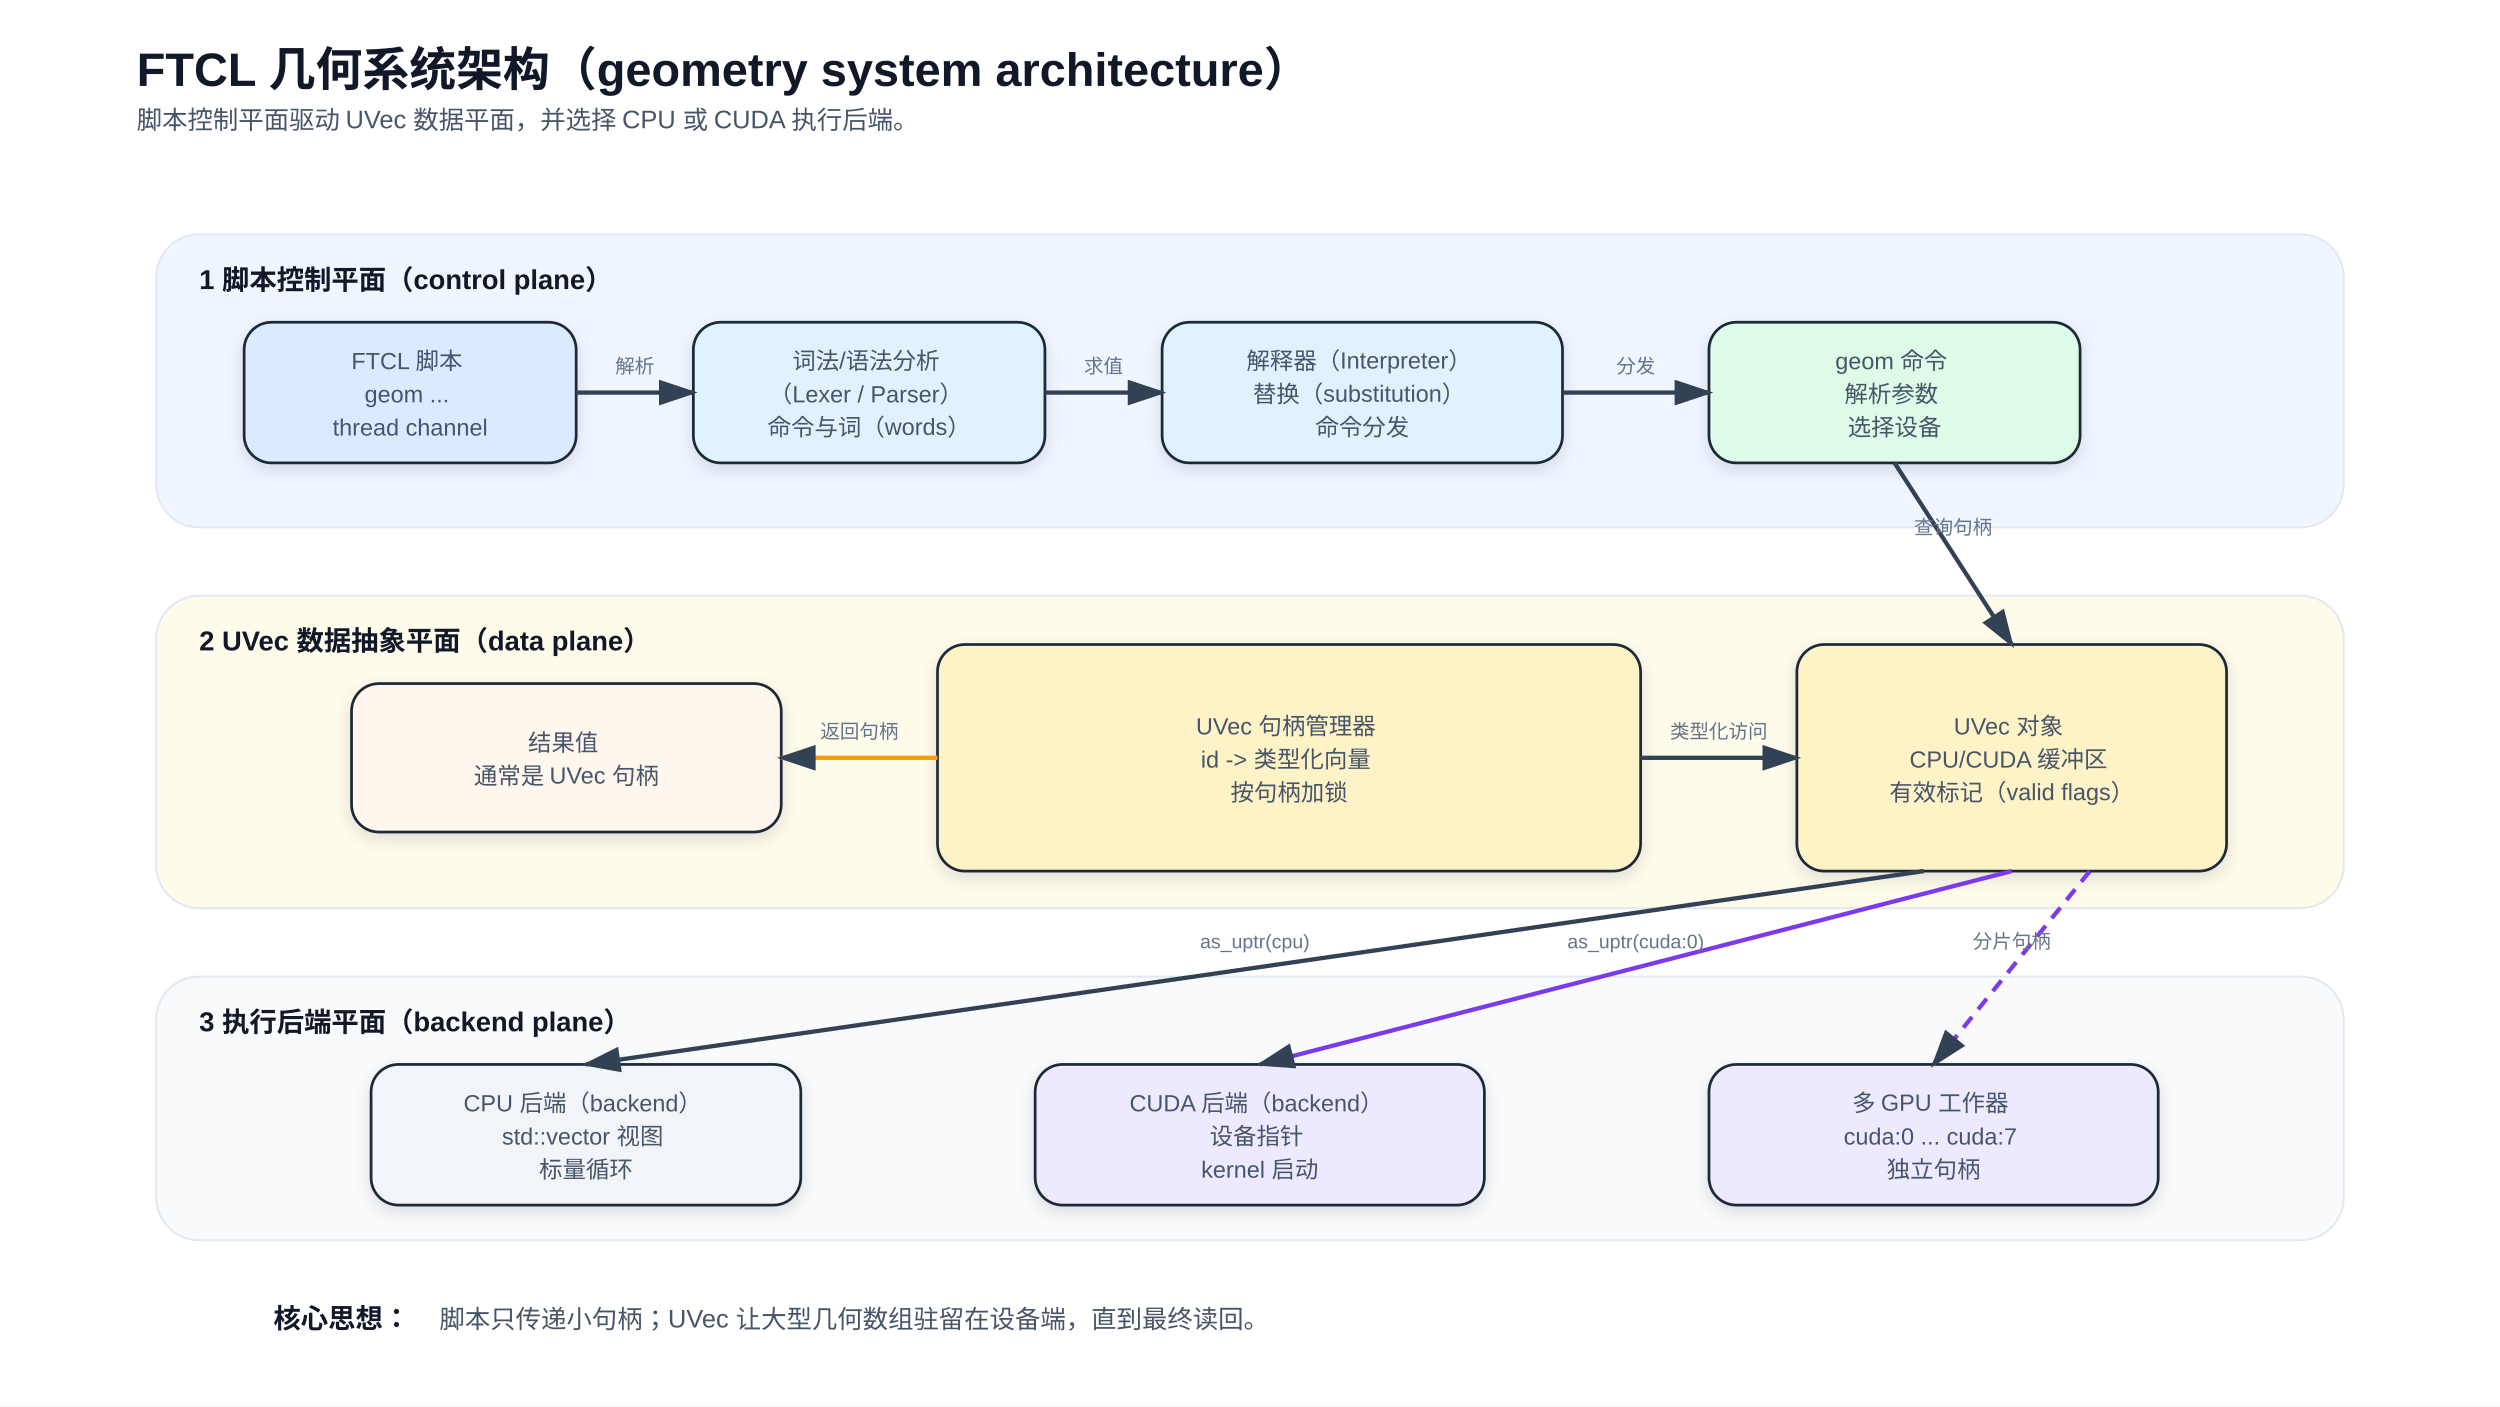
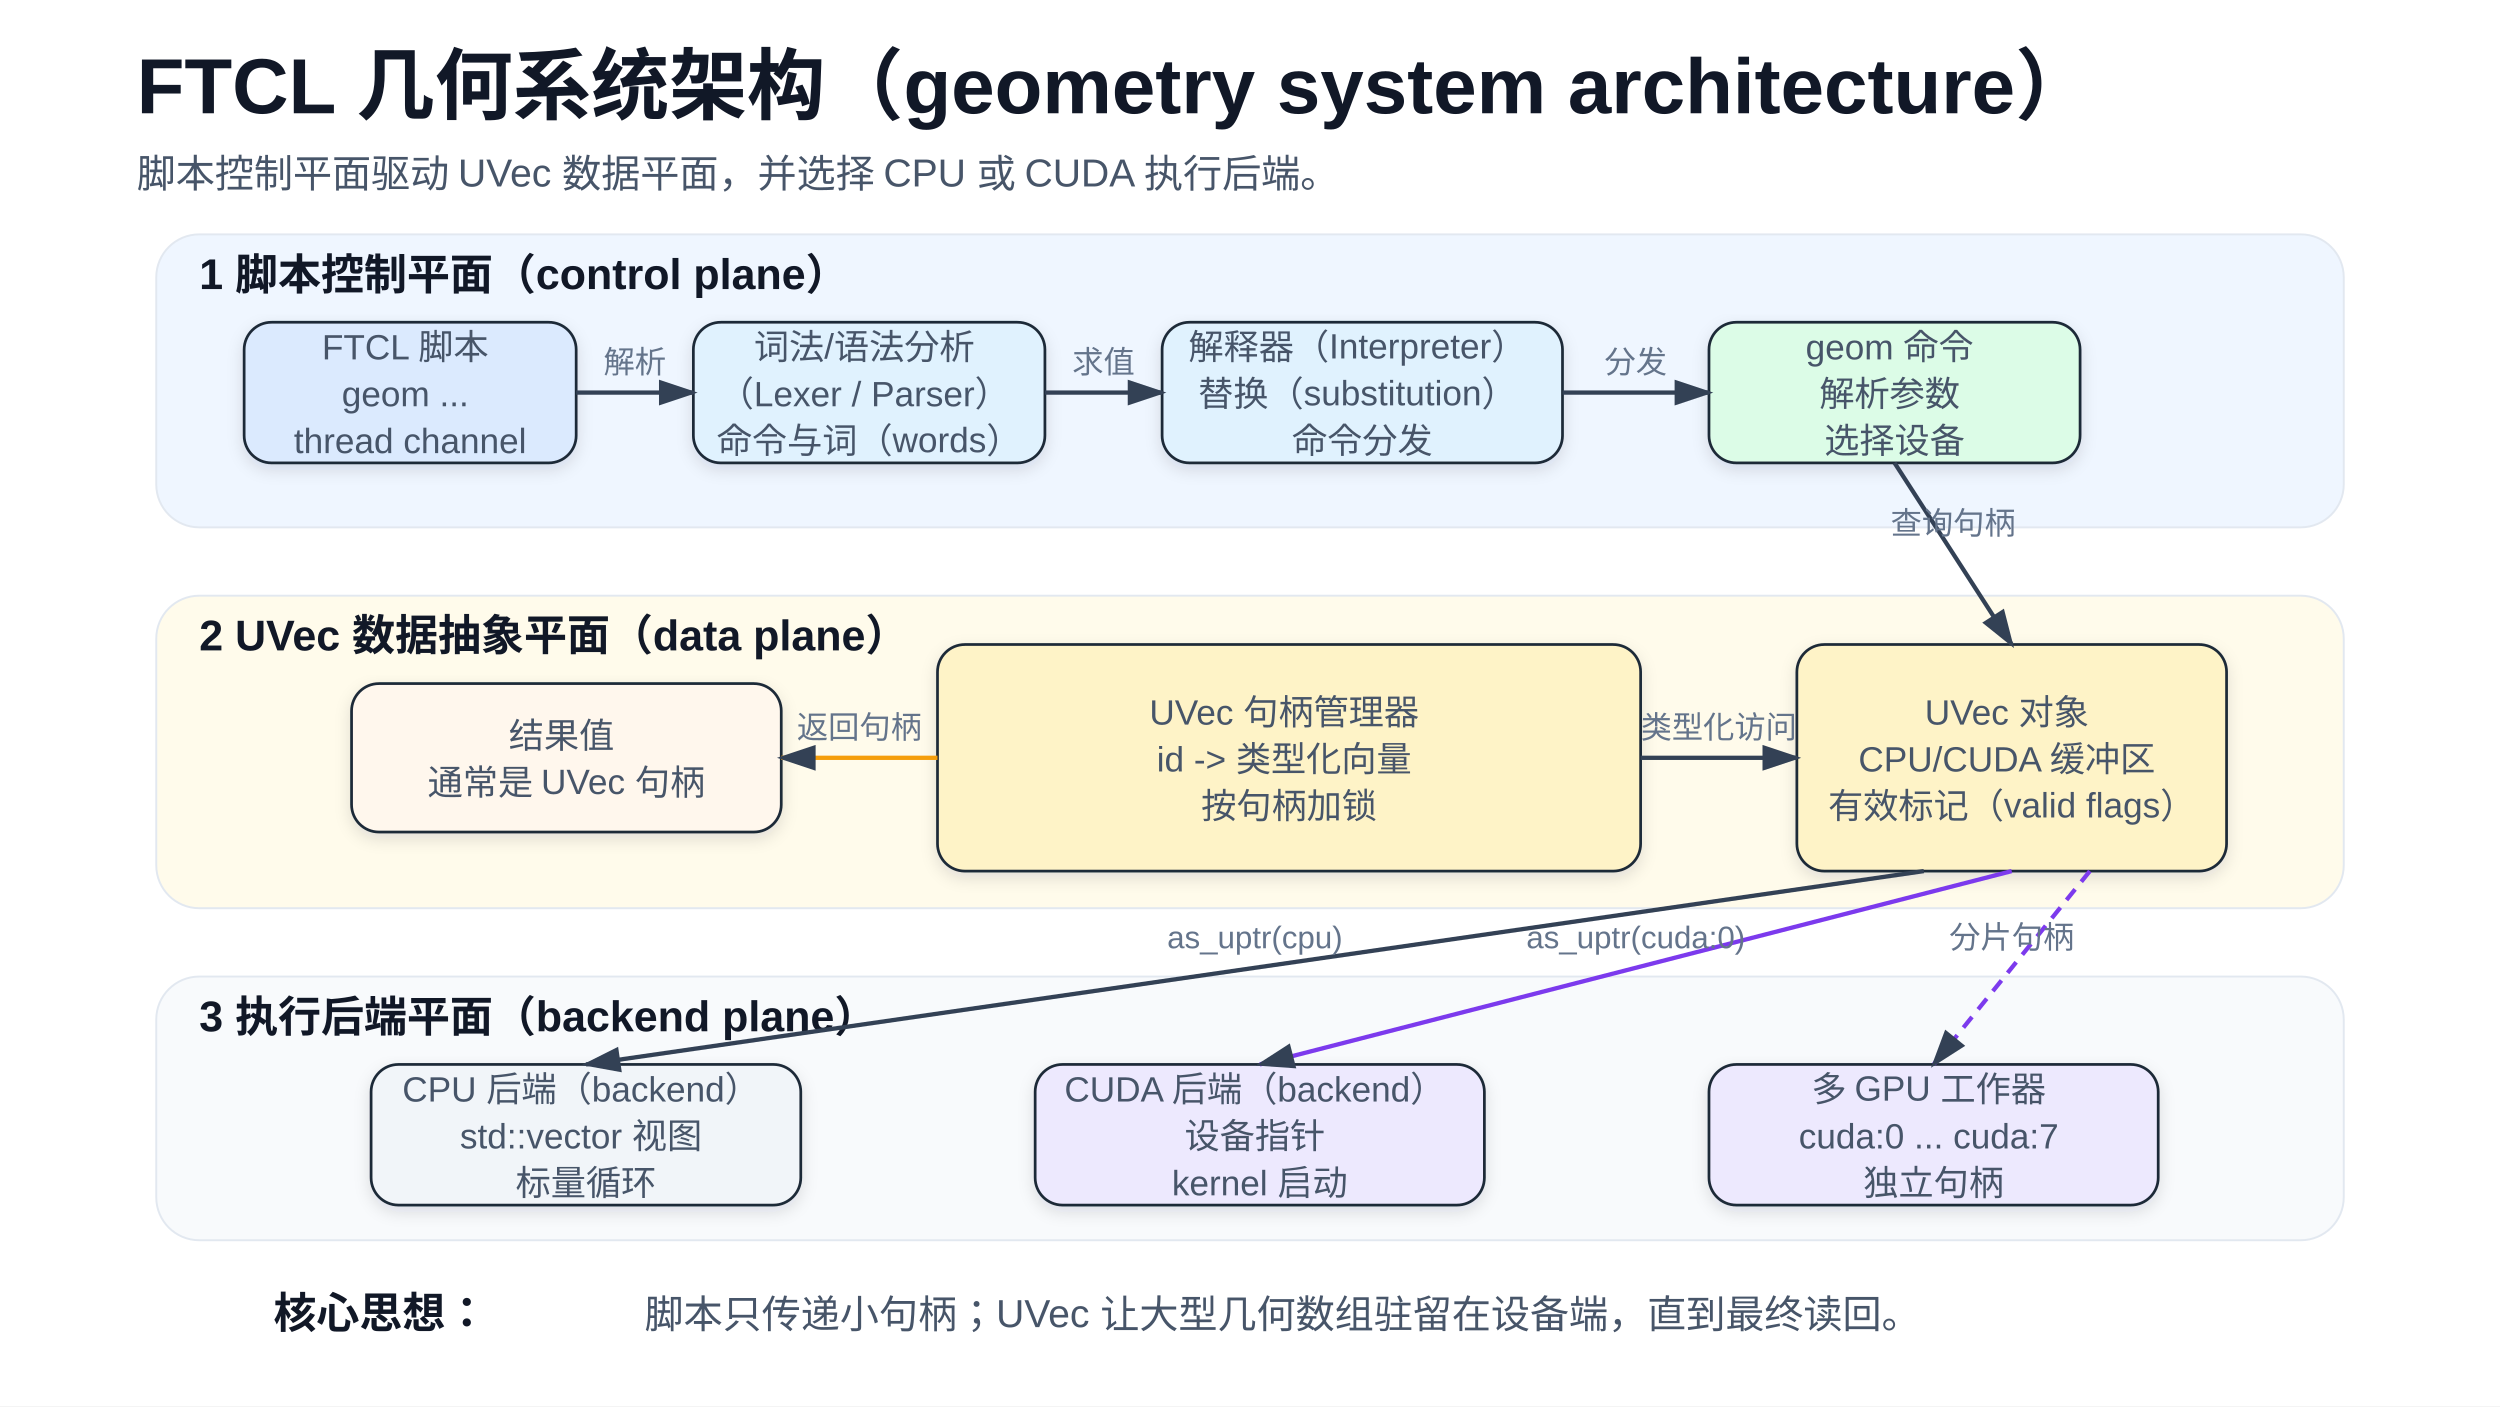
<svg xmlns="http://www.w3.org/2000/svg" width="1280" height="720" viewBox="0 0 1280 720" role="img">
  <style>
text{font-family:'AR PL UMing TW MBE','AR PL UMing CN','FandolHei','Microsoft YaHei','SimHei',Arial,Helvetica,sans-serif;fill:#111827;}
- .title{font-size:24px;font-weight:700;}
- .subtitle{font-size:13px;fill:#475569;}
- .label{font-size:14px;font-weight:700;}
- .small{font-size:12px;fill:#475569;}
- .tiny{font-size:10px;fill:#64748b;}
- .axis{font-size:12px;fill:#374151;}
+ .title{font-size:40px;font-weight:700;}
+ .subtitle{font-size:20px;fill:#475569;}
+ .label{font-size:22px;font-weight:700;}
+ .small{font-size:18px;fill:#475569;}
+ .tiny{font-size:16px;fill:#64748b;}
+ .axis{font-size:18px;fill:#374151;}
.box{stroke:#1f2937;stroke-width:1.4;rx:14;ry:14;}
</style>
  <defs>
    <marker id="arrow" markerWidth="10" markerHeight="10" refX="8" refY="3" orient="auto" markerUnits="strokeWidth">
      <path d="M0,0 L0,6 L9,3 z" fill="#334155" />
    </marker>
    <filter id="shadow" x="-10%" y="-10%" width="120%" height="130%">
      <feDropShadow dx="0" dy="3" stdDeviation="4" flood-color="#0f172a" flood-opacity="0.12" />
    </filter>
  </defs>
  <rect x="0" y="0" width="1280" height="720" fill="#ffffff" />
-   <text class="title" x="70.00" y="44.00" text-anchor="start">FTCL 几何系统架构（geometry system architecture）</text>
-   <text class="subtitle" x="70.00" y="66.00" text-anchor="start">脚本控制平面驱动 UVec 数据平面，并选择 CPU 或 CUDA 执行后端。</text>
+   <text class="title" x="70.00" y="58.00" text-anchor="start">FTCL 几何系统架构（geometry system architecture）</text>
+   <text class="subtitle" x="70.00" y="96.00" text-anchor="start">脚本控制平面驱动 UVec 数据平面，并选择 CPU 或 CUDA 执行后端。</text>
  <rect x="80" y="120" width="1120" height="150" rx="22" fill="#eff6ff" stroke="#e2e8f0" />
  <text class="label" x="102.00" y="148.00" text-anchor="start">1  脚本控制平面（control plane）</text>
  <rect x="80" y="305" width="1120" height="160" rx="22" fill="#fffbeb" stroke="#e2e8f0" />
  <text class="label" x="102.00" y="333.00" text-anchor="start">2  UVec 数据抽象平面（data plane）</text>
  <rect x="80" y="500" width="1120" height="135" rx="22" fill="#f8fafc" stroke="#e2e8f0" />
  <text class="label" x="102.00" y="528.00" text-anchor="start">3  执行后端平面（backend plane）</text>
  <rect class="box" x="125.00" y="165.00" width="170.00" height="72.00" fill="#dbeafe" stroke="#1f2937" filter="url(#shadow)" />
-   <text class="small" x="210.00" y="189.00" text-anchor="middle">
+   <text class="small" x="210.00" y="184.00" text-anchor="middle">
    <tspan x="210.00" dy="0.00">FTCL 脚本</tspan>
-     <tspan x="210.00" dy="17.00">geom ...</tspan>
-     <tspan x="210.00" dy="17.00">thread channel</tspan>
+     <tspan x="210.00" dy="24.00">geom ...</tspan>
+     <tspan x="210.00" dy="24.00">thread channel</tspan>
  </text>
  <rect class="box" x="355.00" y="165.00" width="180.00" height="72.00" fill="#e0f2fe" stroke="#1f2937" filter="url(#shadow)" />
-   <text class="small" x="445.00" y="189.00" text-anchor="middle">
+   <text class="small" x="445.00" y="184.00" text-anchor="middle">
    <tspan x="445.00" dy="0.00">词法/语法分析</tspan>
-     <tspan x="445.00" dy="17.00">（Lexer / Parser）</tspan>
-     <tspan x="445.00" dy="17.00">命令与词（words）</tspan>
+     <tspan x="445.00" dy="24.00">（Lexer / Parser）</tspan>
+     <tspan x="445.00" dy="24.00">命令与词（words）</tspan>
  </text>
  <rect class="box" x="595.00" y="165.00" width="205.00" height="72.00" fill="#e0f2fe" stroke="#1f2937" filter="url(#shadow)" />
-   <text class="small" x="697.50" y="189.00" text-anchor="middle">
+   <text class="small" x="697.50" y="184.00" text-anchor="middle">
    <tspan x="697.50" dy="0.00">解释器（Interpreter）</tspan>
-     <tspan x="697.50" dy="17.00">替换（substitution）</tspan>
-     <tspan x="697.50" dy="17.00">命令分发</tspan>
+     <tspan x="697.50" dy="24.00">替换（substitution）</tspan>
+     <tspan x="697.50" dy="24.00">命令分发</tspan>
  </text>
  <rect class="box" x="875.00" y="165.00" width="190.00" height="72.00" fill="#dcfce7" stroke="#1f2937" filter="url(#shadow)" />
-   <text class="small" x="970.00" y="189.00" text-anchor="middle">
+   <text class="small" x="970.00" y="184.00" text-anchor="middle">
    <tspan x="970.00" dy="0.00">geom 命令</tspan>
-     <tspan x="970.00" dy="17.00">解析参数</tspan>
-     <tspan x="970.00" dy="17.00">选择设备</tspan>
+     <tspan x="970.00" dy="24.00">解析参数</tspan>
+     <tspan x="970.00" dy="24.00">选择设备</tspan>
  </text>
  <line x1="295.00" y1="201.00" x2="355.00" y2="201.00" stroke="#334155" stroke-width="2.2" marker-end="url(#arrow)" />
  <text class="tiny" x="325.00" y="191.00" text-anchor="middle">解析</text>
  <line x1="535.00" y1="201.00" x2="595.00" y2="201.00" stroke="#334155" stroke-width="2.2" marker-end="url(#arrow)" />
  <text class="tiny" x="565.00" y="191.00" text-anchor="middle">求值</text>
  <line x1="800.00" y1="201.00" x2="875.00" y2="201.00" stroke="#334155" stroke-width="2.2" marker-end="url(#arrow)" />
  <text class="tiny" x="837.50" y="191.00" text-anchor="middle">分发</text>
  <rect class="box" x="180.00" y="350.00" width="220.00" height="76.00" fill="#fff7ed" stroke="#1f2937" filter="url(#shadow)" />
-   <text class="small" x="290.00" y="384.50" text-anchor="middle">
+   <text class="small" x="290.00" y="383.00" text-anchor="middle">
    <tspan x="290.00" dy="0.00">结果值</tspan>
-     <tspan x="290.00" dy="17.00">通常是 UVec 句柄</tspan>
+     <tspan x="290.00" dy="24.00">通常是 UVec 句柄</tspan>
  </text>
  <rect class="box" x="480.00" y="330.00" width="360.00" height="116.00" fill="#fef3c7" stroke="#1f2937" filter="url(#shadow)" />
-   <text class="small" x="660.00" y="376.00" text-anchor="middle">
+   <text class="small" x="660.00" y="371.00" text-anchor="middle">
    <tspan x="660.00" dy="0.00">UVec 句柄管理器</tspan>
-     <tspan x="660.00" dy="17.00">id -&gt; 类型化向量</tspan>
-     <tspan x="660.00" dy="17.00">按句柄加锁</tspan>
+     <tspan x="660.00" dy="24.00">id -&gt; 类型化向量</tspan>
+     <tspan x="660.00" dy="24.00">按句柄加锁</tspan>
  </text>
  <rect class="box" x="920.00" y="330.00" width="220.00" height="116.00" fill="#fef3c7" stroke="#1f2937" filter="url(#shadow)" />
-   <text class="small" x="1030.00" y="376.00" text-anchor="middle">
+   <text class="small" x="1030.00" y="371.00" text-anchor="middle">
    <tspan x="1030.00" dy="0.00">UVec 对象</tspan>
-     <tspan x="1030.00" dy="17.00">CPU/CUDA 缓冲区</tspan>
-     <tspan x="1030.00" dy="17.00">有效标记（valid flags）</tspan>
+     <tspan x="1030.00" dy="24.00">CPU/CUDA 缓冲区</tspan>
+     <tspan x="1030.00" dy="24.00">有效标记（valid flags）</tspan>
  </text>
  <line x1="970.00" y1="237.00" x2="1030.00" y2="330.00" stroke="#334155" stroke-width="2.2" marker-end="url(#arrow)" />
  <text class="tiny" x="1000.00" y="273.50" text-anchor="middle">查询句柄</text>
  <line x1="840.00" y1="388.00" x2="920.00" y2="388.00" stroke="#334155" stroke-width="2.2" marker-end="url(#arrow)" />
  <text class="tiny" x="880.00" y="378.00" text-anchor="middle">类型化访问</text>
  <line x1="480.00" y1="388.00" x2="400.00" y2="388.00" stroke="#f59e0b" stroke-width="2.2" marker-end="url(#arrow)" />
  <text class="tiny" x="440.00" y="378.00" text-anchor="middle">返回句柄</text>
  <rect class="box" x="190.00" y="545.00" width="220.00" height="72.00" fill="#f1f5f9" stroke="#1f2937" filter="url(#shadow)" />
-   <text class="small" x="300.00" y="569.00" text-anchor="middle">
+   <text class="small" x="300.00" y="564.00" text-anchor="middle">
    <tspan x="300.00" dy="0.00">CPU 后端（backend）</tspan>
-     <tspan x="300.00" dy="17.00">std::vector 视图</tspan>
-     <tspan x="300.00" dy="17.00">标量循环</tspan>
+     <tspan x="300.00" dy="24.00">std::vector 视图</tspan>
+     <tspan x="300.00" dy="24.00">标量循环</tspan>
  </text>
  <rect class="box" x="530.00" y="545.00" width="230.00" height="72.00" fill="#ede9fe" stroke="#1f2937" filter="url(#shadow)" />
-   <text class="small" x="645.00" y="569.00" text-anchor="middle">
+   <text class="small" x="645.00" y="564.00" text-anchor="middle">
    <tspan x="645.00" dy="0.00">CUDA 后端（backend）</tspan>
-     <tspan x="645.00" dy="17.00">设备指针</tspan>
-     <tspan x="645.00" dy="17.00">kernel 启动</tspan>
+     <tspan x="645.00" dy="24.00">设备指针</tspan>
+     <tspan x="645.00" dy="24.00">kernel 启动</tspan>
  </text>
  <rect class="box" x="875.00" y="545.00" width="230.00" height="72.00" fill="#ede9fe" stroke="#1f2937" filter="url(#shadow)" />
-   <text class="small" x="990.00" y="569.00" text-anchor="middle">
+   <text class="small" x="990.00" y="564.00" text-anchor="middle">
    <tspan x="990.00" dy="0.00">多 GPU 工作器</tspan>
-     <tspan x="990.00" dy="17.00">cuda:0 ... cuda:7</tspan>
-     <tspan x="990.00" dy="17.00">独立句柄</tspan>
+     <tspan x="990.00" dy="24.00">cuda:0 ... cuda:7</tspan>
+     <tspan x="990.00" dy="24.00">独立句柄</tspan>
  </text>
  <line x1="985.00" y1="446.00" x2="300.00" y2="545.00" stroke="#334155" stroke-width="2.2" marker-end="url(#arrow)" />
  <text class="tiny" x="642.50" y="485.50" text-anchor="middle">as_uptr(cpu)</text>
  <line x1="1030.00" y1="446.00" x2="645.00" y2="545.00" stroke="#7c3aed" stroke-width="2.2" marker-end="url(#arrow)" />
  <text class="tiny" x="837.50" y="485.50" text-anchor="middle">as_uptr(cuda:0)</text>
  <line x1="1070.00" y1="446.00" x2="990.00" y2="545.00" stroke="#7c3aed" stroke-width="2.2" stroke-dasharray="7 5" marker-end="url(#arrow)" />
  <text class="tiny" x="1030.00" y="485.50" text-anchor="middle">分片句柄</text>
  <text class="label" x="140.00" y="680.00" text-anchor="start">核心思想：</text>
-   <text class="subtitle" x="225.00" y="680.00" text-anchor="start">脚本只传递小句柄；UVec 让大型几何数组驻留在设备端，直到最终读回。</text>
+   <text class="subtitle" x="330.00" y="680.00" text-anchor="start">脚本只传递小句柄；UVec 让大型几何数组驻留在设备端，直到最终读回。</text>
</svg>
